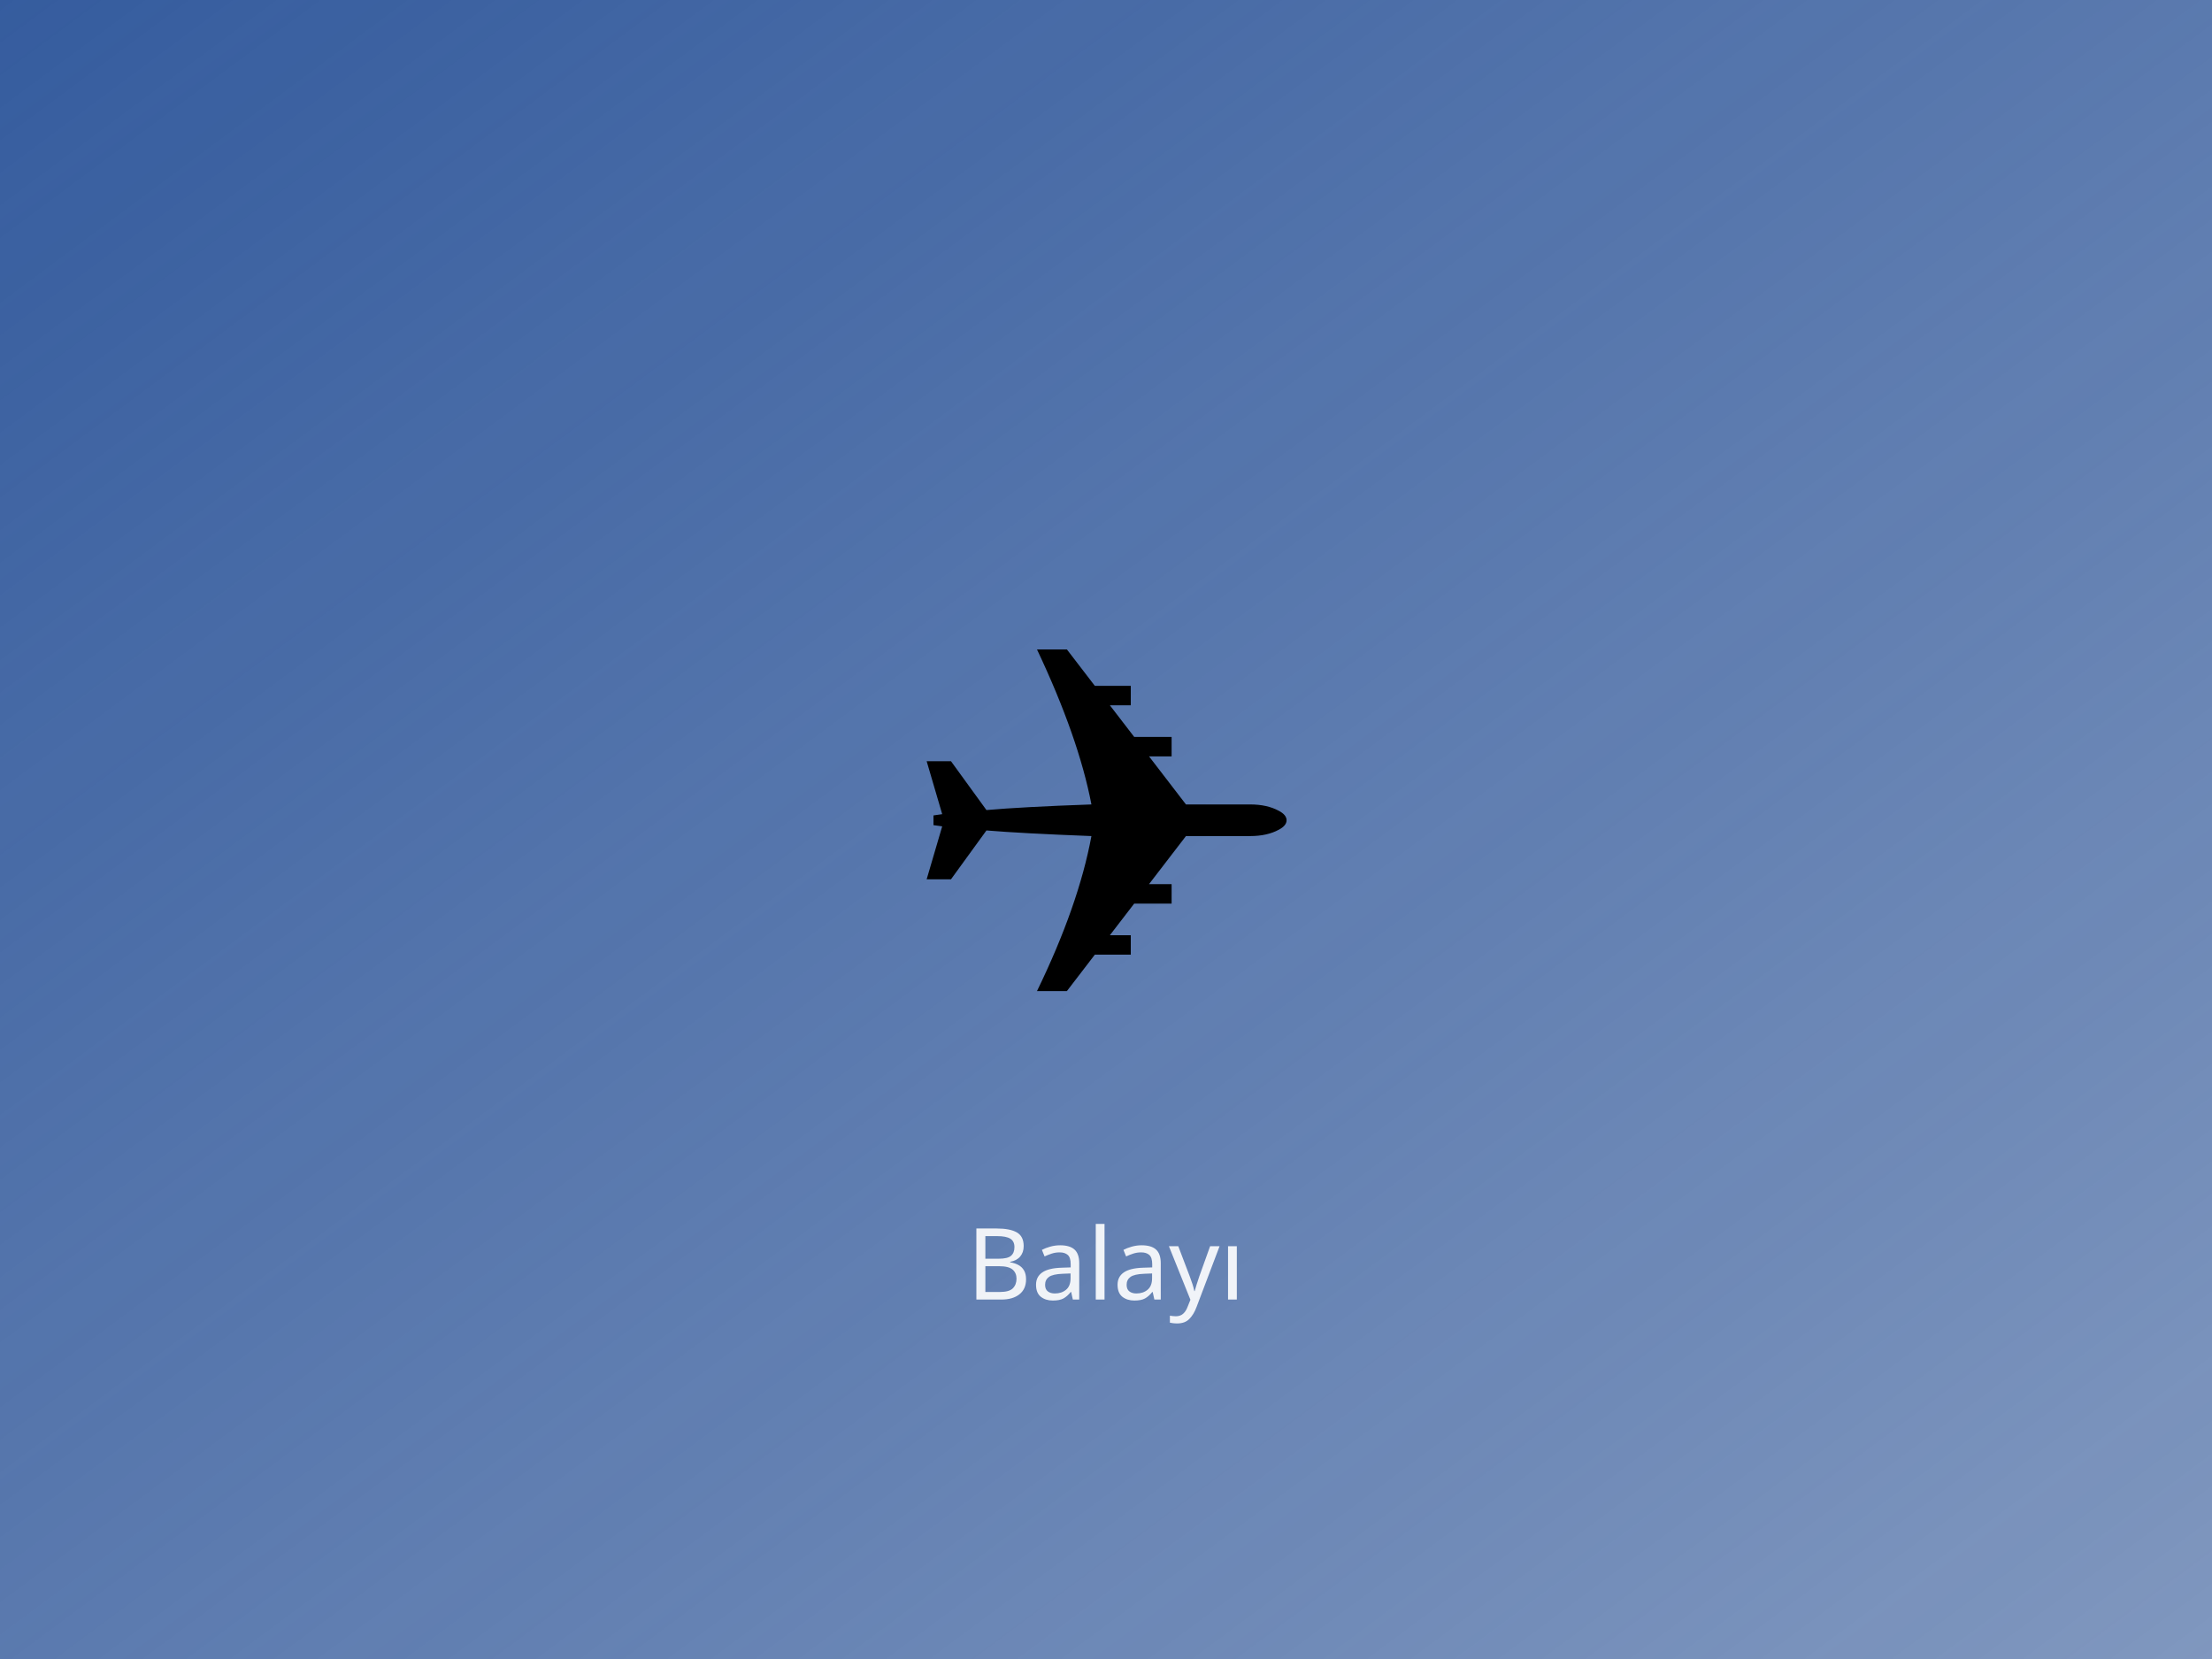
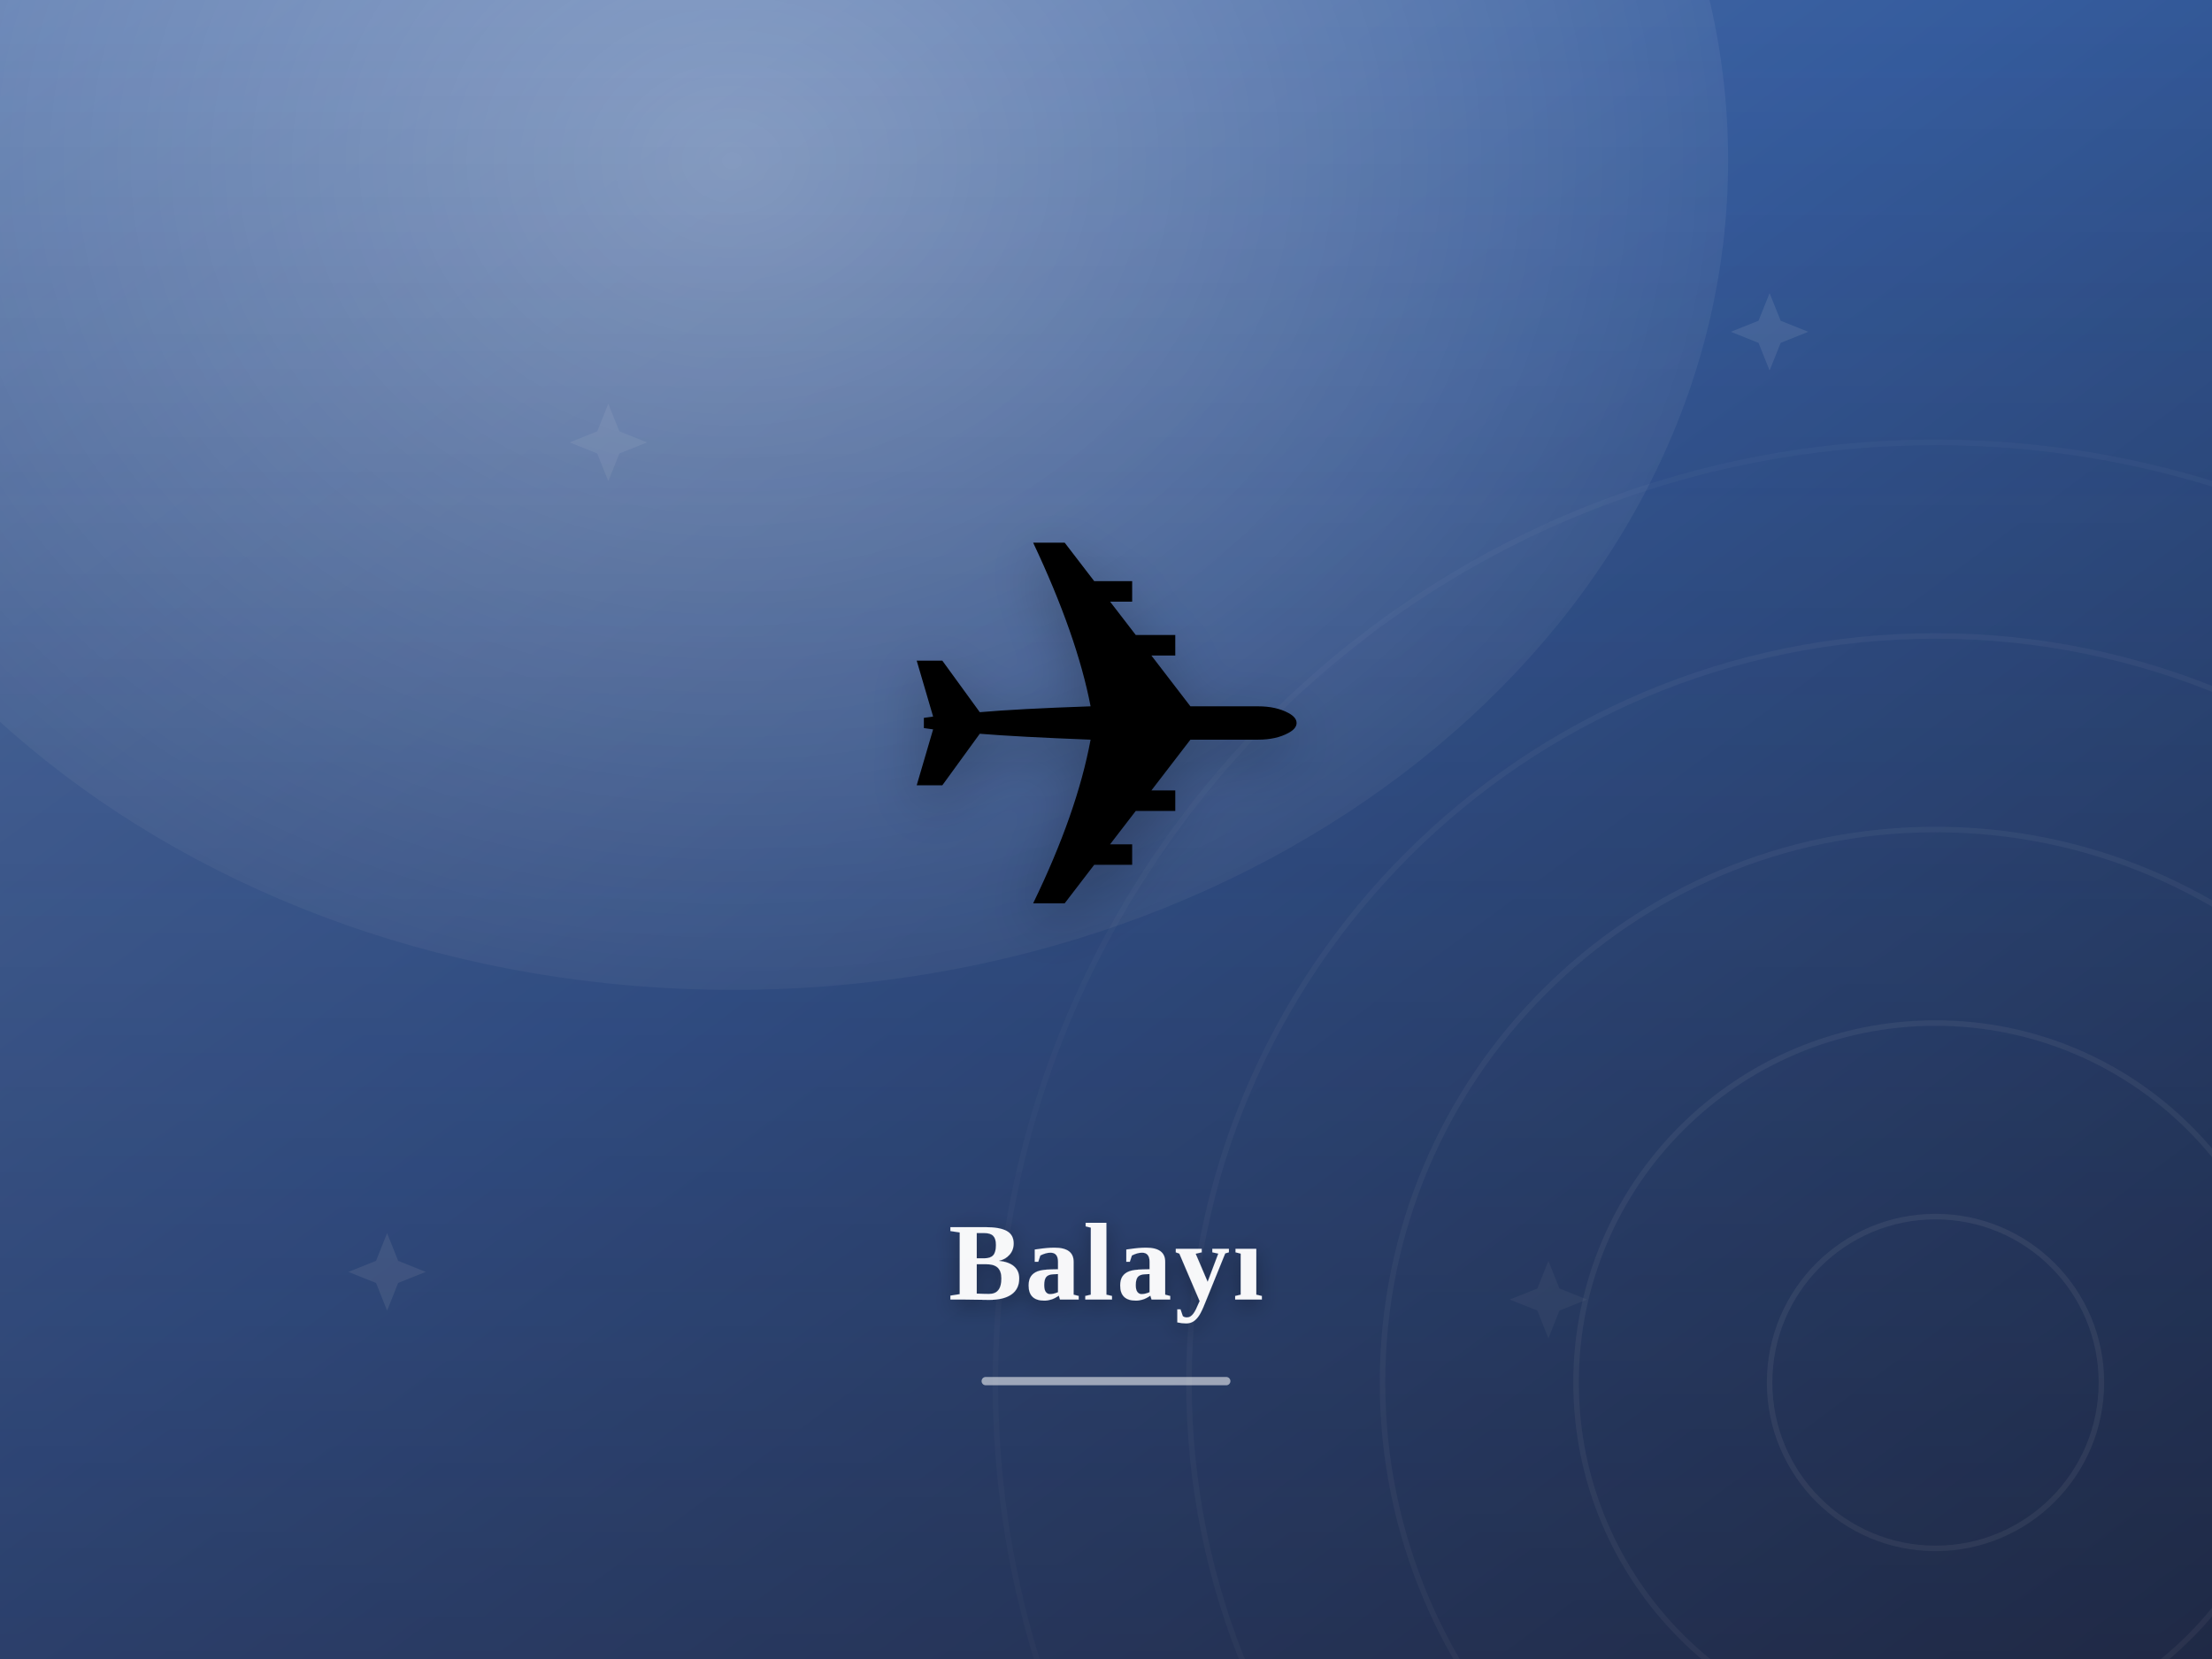
<svg xmlns="http://www.w3.org/2000/svg" width="800" height="600" viewBox="0 0 800 600">
  <defs>
-     <linearGradient id="g" x1="0" y1="0" x2="1" y2="1">
-       <stop offset="0" stop-color="#355c9e" />
-       <stop offset="1" stop-color="#355c9e99" />
+     <linearGradient id="bg" x1="0" y1="0" x2="1" y2="1">
+       <stop offset="0" stop-color="#5979af" />
+       <stop offset="0.45" stop-color="#355c9e" />
+       <stop offset="1" stop-color="#1f355c" />
+     </linearGradient>
+     <radialGradient id="glow" cx="50%" cy="50%" r="60%">
+       <stop offset="0" stop-color="#ffffff" stop-opacity="0.35" />
+       <stop offset="1" stop-color="#ffffff" stop-opacity="0" />
+     </radialGradient>
+     <linearGradient id="vig" x1="0" y1="0" x2="0" y2="1">
+       <stop offset="0" stop-color="#1f1620" stop-opacity="0" />
+       <stop offset="1" stop-color="#1f1620" stop-opacity="0.38" />
    </linearGradient>
  </defs>
-   <rect width="800" height="600" fill="url(#g)" />
-   <text x="400" y="300" font-size="180" text-anchor="middle" dominant-baseline="central">✈️</text>
-   <text x="400" y="470" font-size="36" fill="#ffffff" font-family="sans-serif" text-anchor="middle" opacity="0.9">Balayı</text>
+   <rect width="800" height="600" fill="url(#bg)" />
+   <ellipse cx="265" cy="58" rx="360" ry="300" fill="url(#glow)" />
+   <g>
+     <circle cx="700" cy="500" r="60" fill="none" stroke="#ffffff" stroke-width="2" opacity="0.090" />
+     <circle cx="700" cy="500" r="130" fill="none" stroke="#ffffff" stroke-width="2" opacity="0.076" />
+     <circle cx="700" cy="500" r="200" fill="none" stroke="#ffffff" stroke-width="2" opacity="0.062" />
+     <circle cx="700" cy="500" r="270" fill="none" stroke="#ffffff" stroke-width="2" opacity="0.048" />
+     <circle cx="700" cy="500" r="340" fill="none" stroke="#ffffff" stroke-width="2" opacity="0.034" />
+     <path d="M140 446 L144 456 L154 460 L144 464 L140 474 L136 464 L126 460 L136 456 Z" fill="#ffffff" opacity="0.120" />
+     <path d="M640 106 L644 116 L654 120 L644 124 L640 134 L636 124 L626 120 L636 116 Z" fill="#ffffff" opacity="0.100" />
+     <path d="M220 146 L224 156 L234 160 L224 164 L220 174 L216 164 L206 160 L216 156 Z" fill="#ffffff" opacity="0.080" />
+     <path d="M560 456 L564 466 L574 470 L564 474 L560 484 L556 474 L546 470 L556 466 Z" fill="#ffffff" opacity="0.060" />
+   </g>
+   <rect width="800" height="600" fill="url(#vig)" />
+   <text x="400" y="265" font-size="190" text-anchor="middle" dominant-baseline="central" style="filter:drop-shadow(0 6px 10px rgba(0,0,0,0.25))">✈️</text>
+   <text x="400" y="470" font-size="40" fill="#ffffff" font-family="Georgia, 'Times New Roman', serif" font-weight="600" letter-spacing="1" text-anchor="middle" opacity="0.96" style="filter:drop-shadow(0 2px 4px rgba(0,0,0,0.35))">Balayı</text>
+   <rect x="355" y="498" width="90" height="3" rx="1.5" fill="#ffffff" opacity="0.55" />
</svg>
